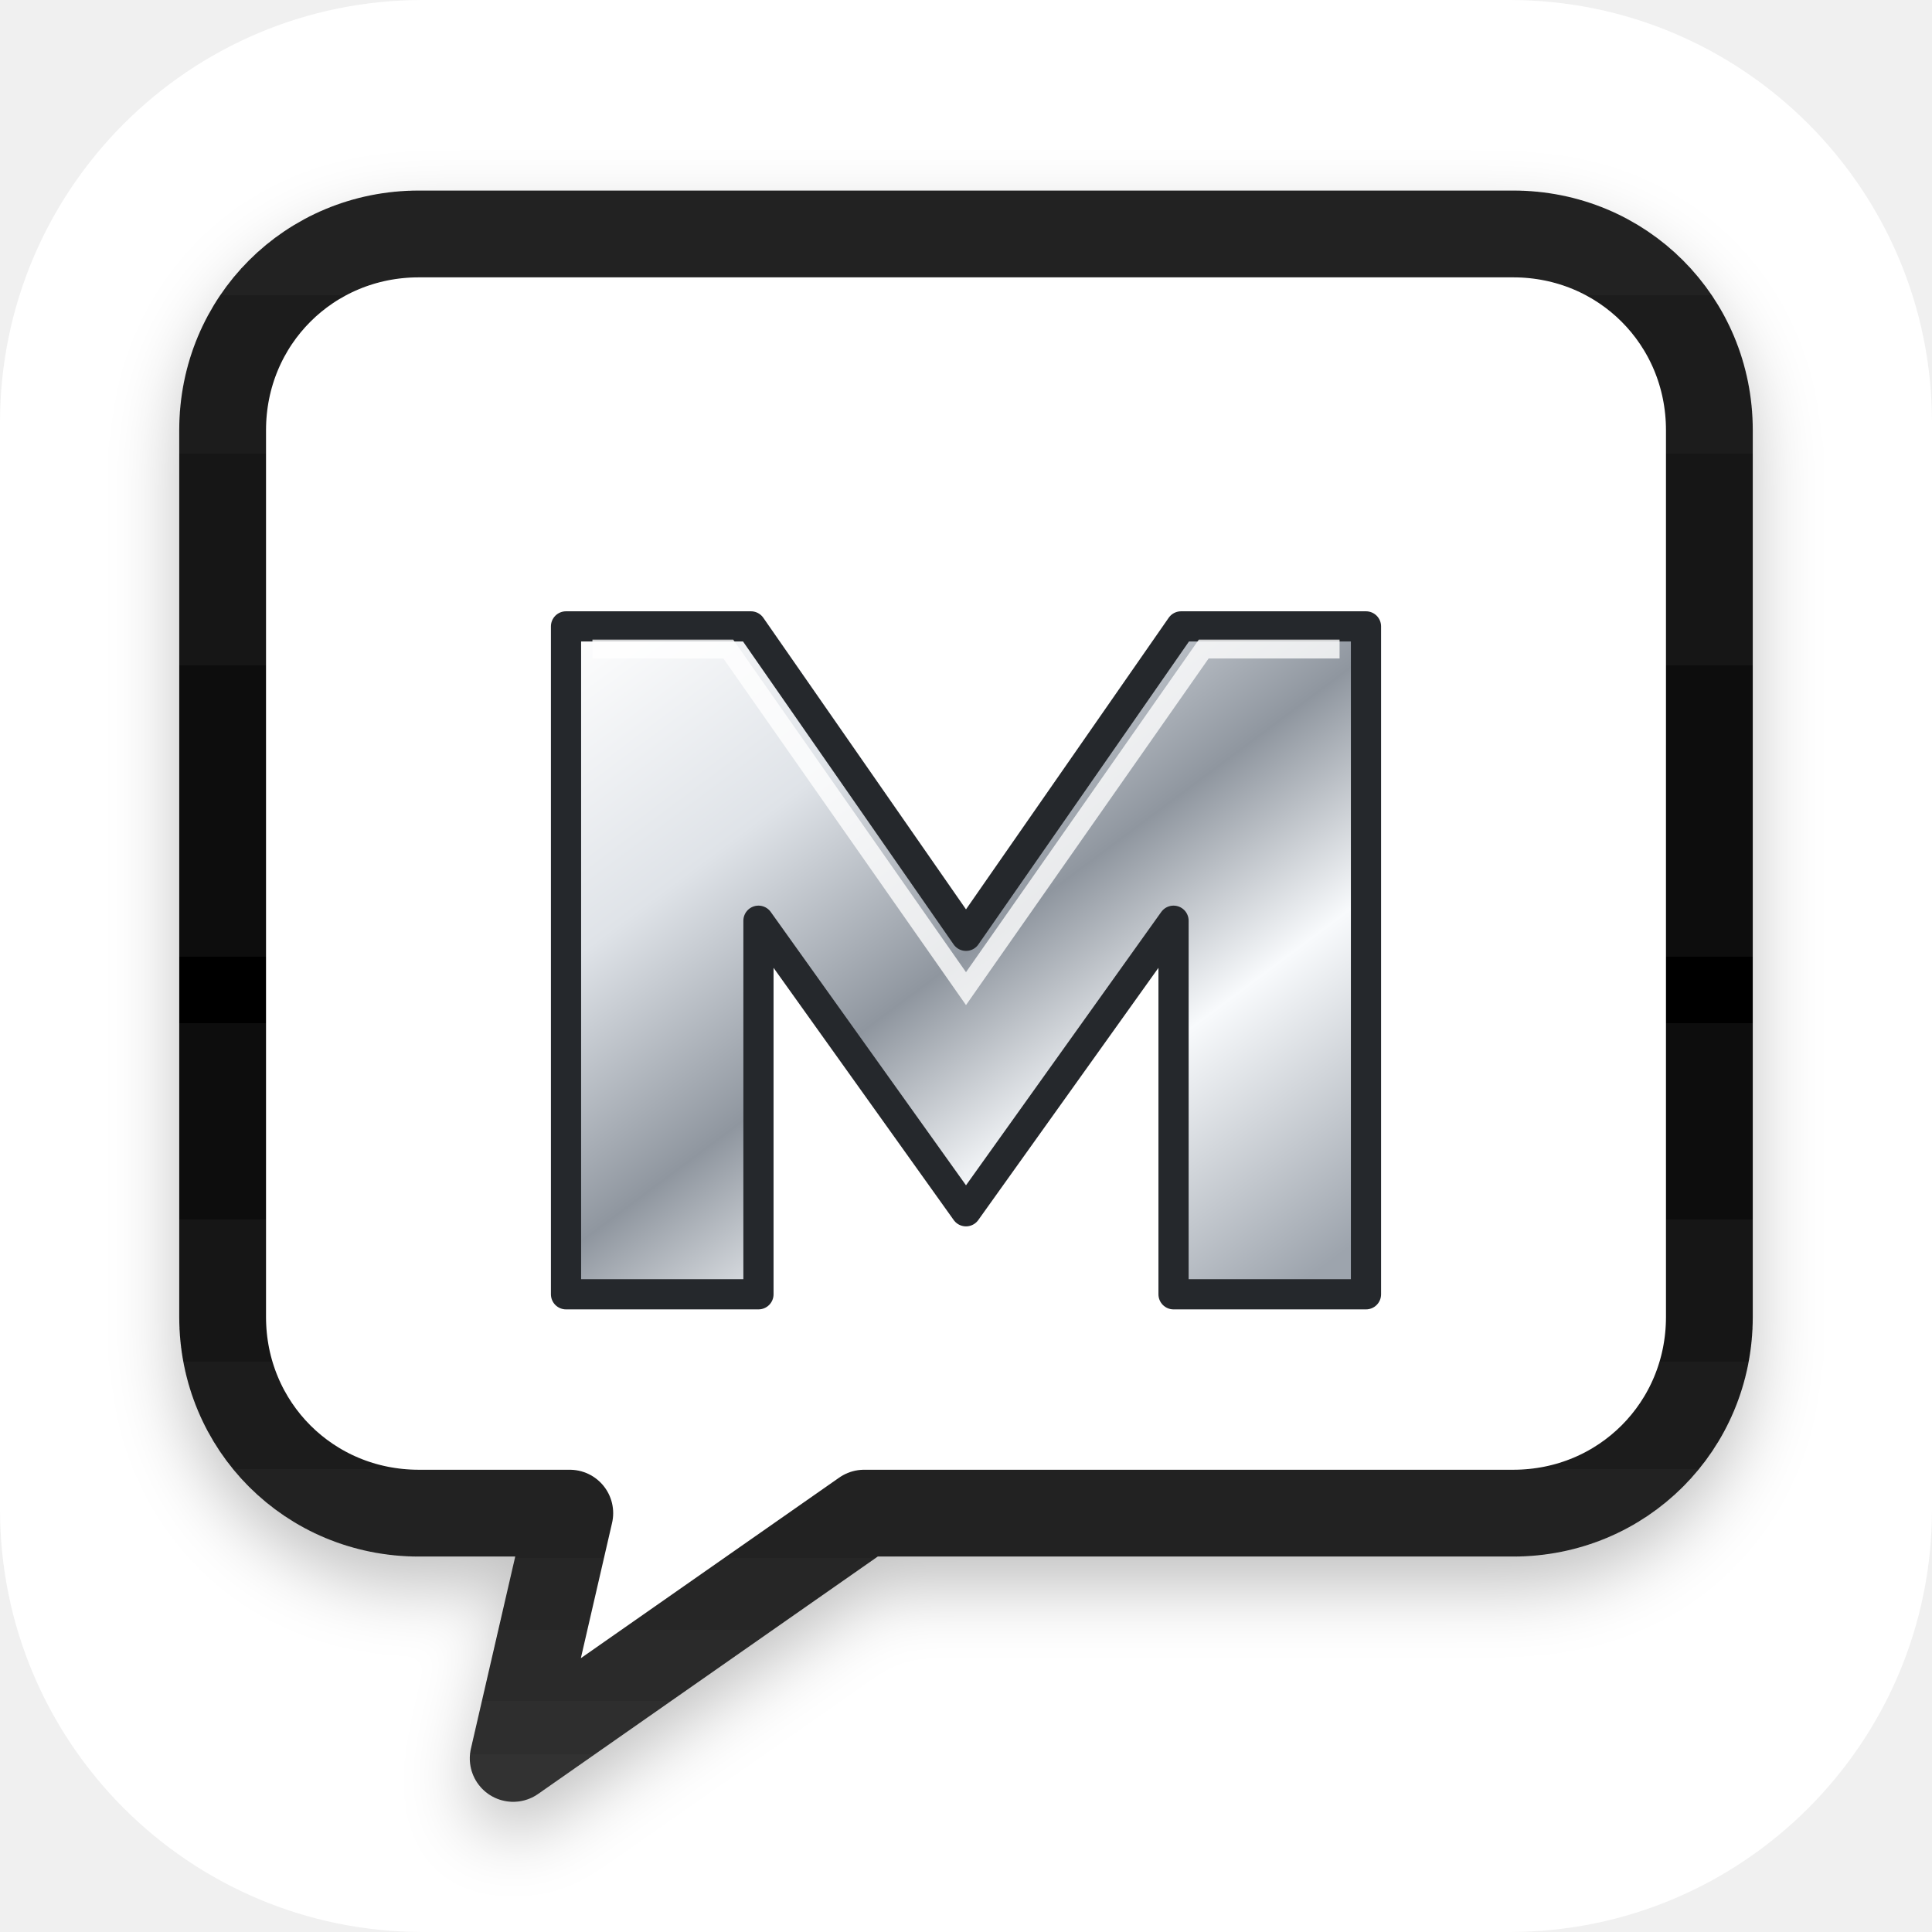
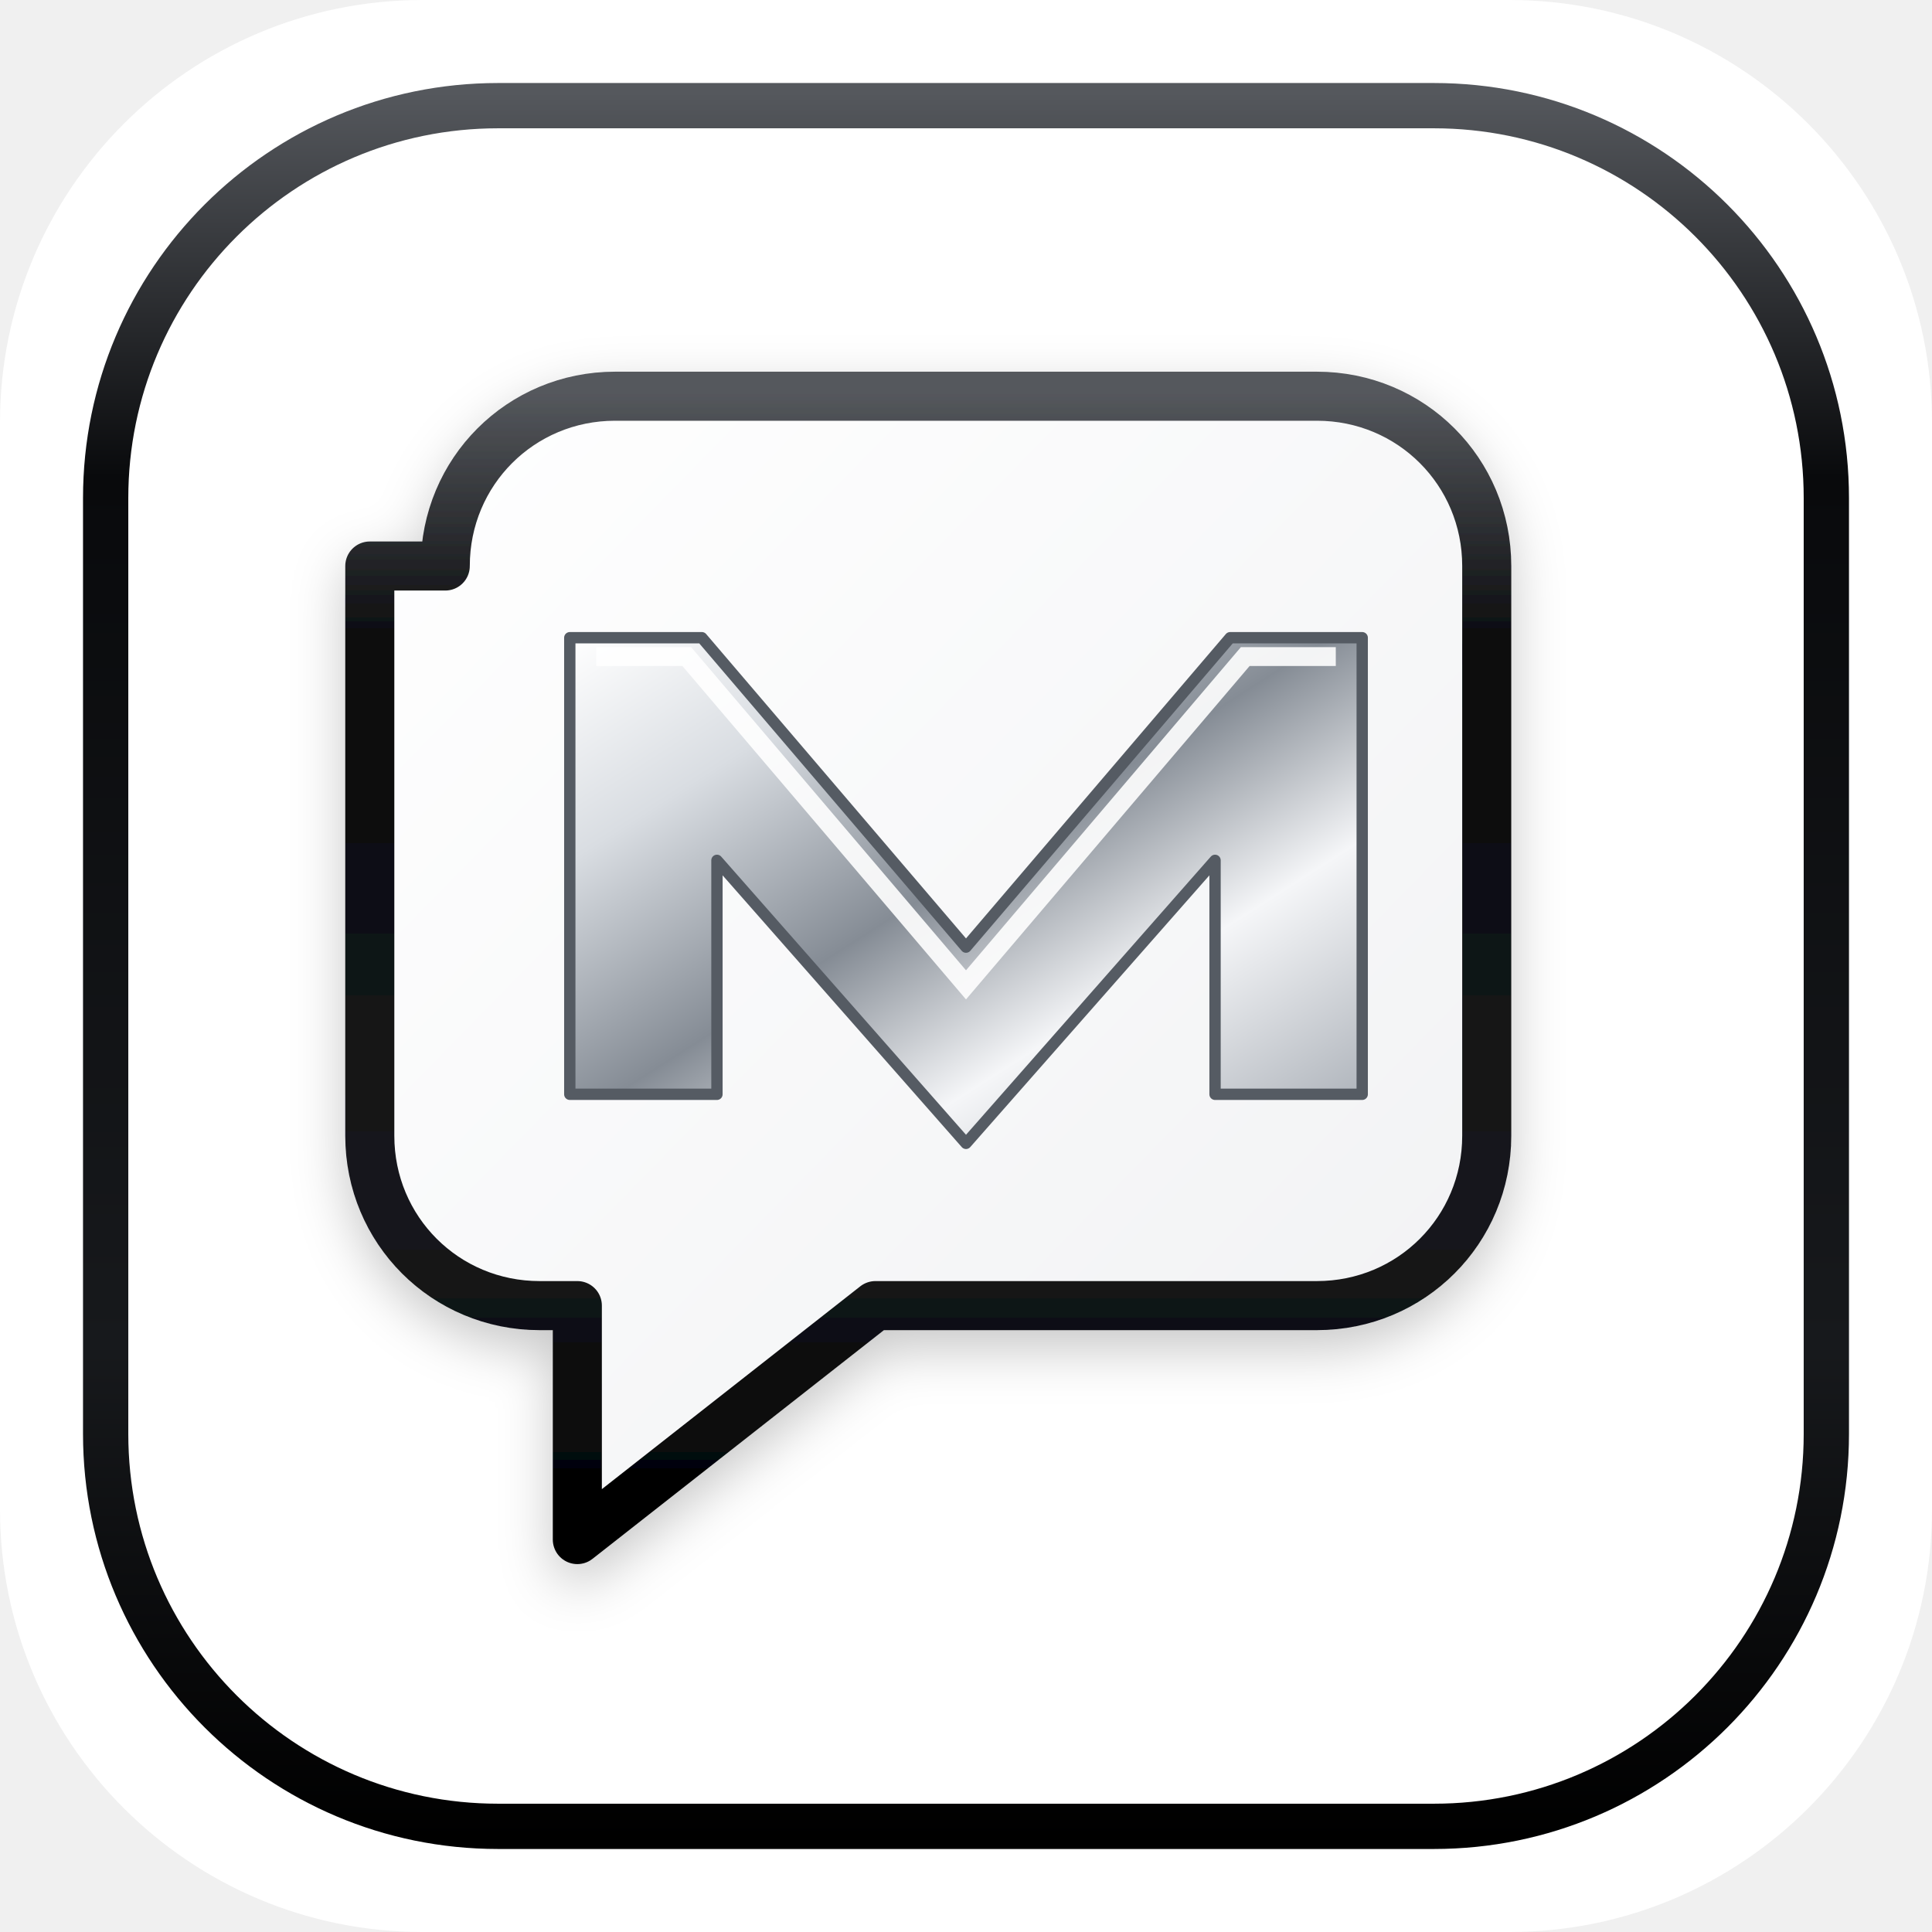
<svg xmlns="http://www.w3.org/2000/svg" viewBox="0 0 512 512">
  <defs>
-     <linearGradient id="silver" x1="0" y1="0" x2="0.9" y2="1">
-       <stop offset="0" stop-color="#fff" />
-       <stop offset=".28" stop-color="#dfe3e8" />
-       <stop offset=".52" stop-color="#8f969f" />
-       <stop offset=".72" stop-color="#f8fafc" />
-       <stop offset="1" stop-color="#9da4ad" />
+     <linearGradient id="silver" x1="0" y1="0" x2="1" y2="1">
+       <stop stop-color="#FFFFFF" />
+       <stop offset=".22" stop-color="#D9DDE2" />
+       <stop offset=".48" stop-color="#858C95" />
+       <stop offset=".7" stop-color="#F5F6F8" />
+       <stop offset="1" stop-color="#A3A9B1" />
    </linearGradient>
-     <linearGradient id="edge" x1="0" y1="0" x2="0" y2="1">
-       <stop stop-color="#222" />
-       <stop offset=".5" stop-color="#050505" />
-       <stop offset="1" stop-color="#303030" />
+     <linearGradient id="black" x1="0" y1="0" x2="0" y2="1">
+       <stop stop-color="#55585D" />
+       <stop offset=".22" stop-color="#090A0C" />
+       <stop offset=".72" stop-color="#17191C" />
+       <stop offset="1" stop-color="#000000" />
+     </linearGradient>
+     <linearGradient id="bubble" x1="0" y1="0" x2="1" y2="1">
+       <stop stop-color="#FFFFFF" />
+       <stop offset="1" stop-color="#F0F1F3" />
    </linearGradient>
    <filter id="shadow" x="-20%" y="-20%" width="140%" height="150%">
-       <feGaussianBlur in="SourceAlpha" stdDeviation="9" />
-       <feOffset dy="8" />
+       <feGaussianBlur in="SourceAlpha" stdDeviation="7" />
+       <feOffset dy="5" />
      <feComponentTransfer>
-         <feFuncA type="linear" slope=".24" />
+         <feFuncA type="linear" slope=".22" />
      </feComponentTransfer>
      <feMerge>
        <feMergeNode />
        <feMergeNode in="SourceGraphic" />
      </feMerge>
    </filter>
  </defs>
-   <rect width="512" height="512" rx="112" fill="#fff" />
-   <path d="M111 62h290c29 0 52 23 52 52v235c0 29-23 52-52 52H229l-93 65 15-65h-40c-29 0-52-23-52-52V114c0-29 23-52 52-52z" fill="#fff" stroke="url(#edge)" stroke-width="23" stroke-linejoin="round" filter="url(#shadow)" />
-   <path d="M150 343V166h49l57 82 57-82h49v177h-51V244l-55 77-55-77v99z" fill="url(#silver)" stroke="#25282c" stroke-width="8" stroke-linejoin="round" />
-   <path d="M157 172h36l63 90 63-90h36" fill="none" stroke="#fff" stroke-width="5" opacity=".8" />
+   <rect width="512" height="512" rx="112" fill="#FFFFFF" />
+   <rect x="28" y="28" width="456" height="456" rx="104" fill="#FFFFFF" stroke="url(#black)" stroke-width="12" />
+   <path d="M118 150c0-25 20-45 45-45h186c25 0 45 20 45 45v151c0 25-20 45-45 45H232l-79 62v-62h-10c-25 0-45-20-45-45V150z" fill="url(#bubble)" stroke="url(#black)" stroke-width="13" stroke-linejoin="round" filter="url(#shadow)" />
+   <path d="M151 290V169h35l70 82 70-82h35v121h-39v-62l-66 75-66-75v62z" fill="url(#silver)" stroke="#555B63" stroke-width="3" stroke-linejoin="round" />
+   <path d="M158 174h24l74 87 74-87h24" fill="none" stroke="#FFFFFF" stroke-width="5" opacity=".9" />
</svg>
